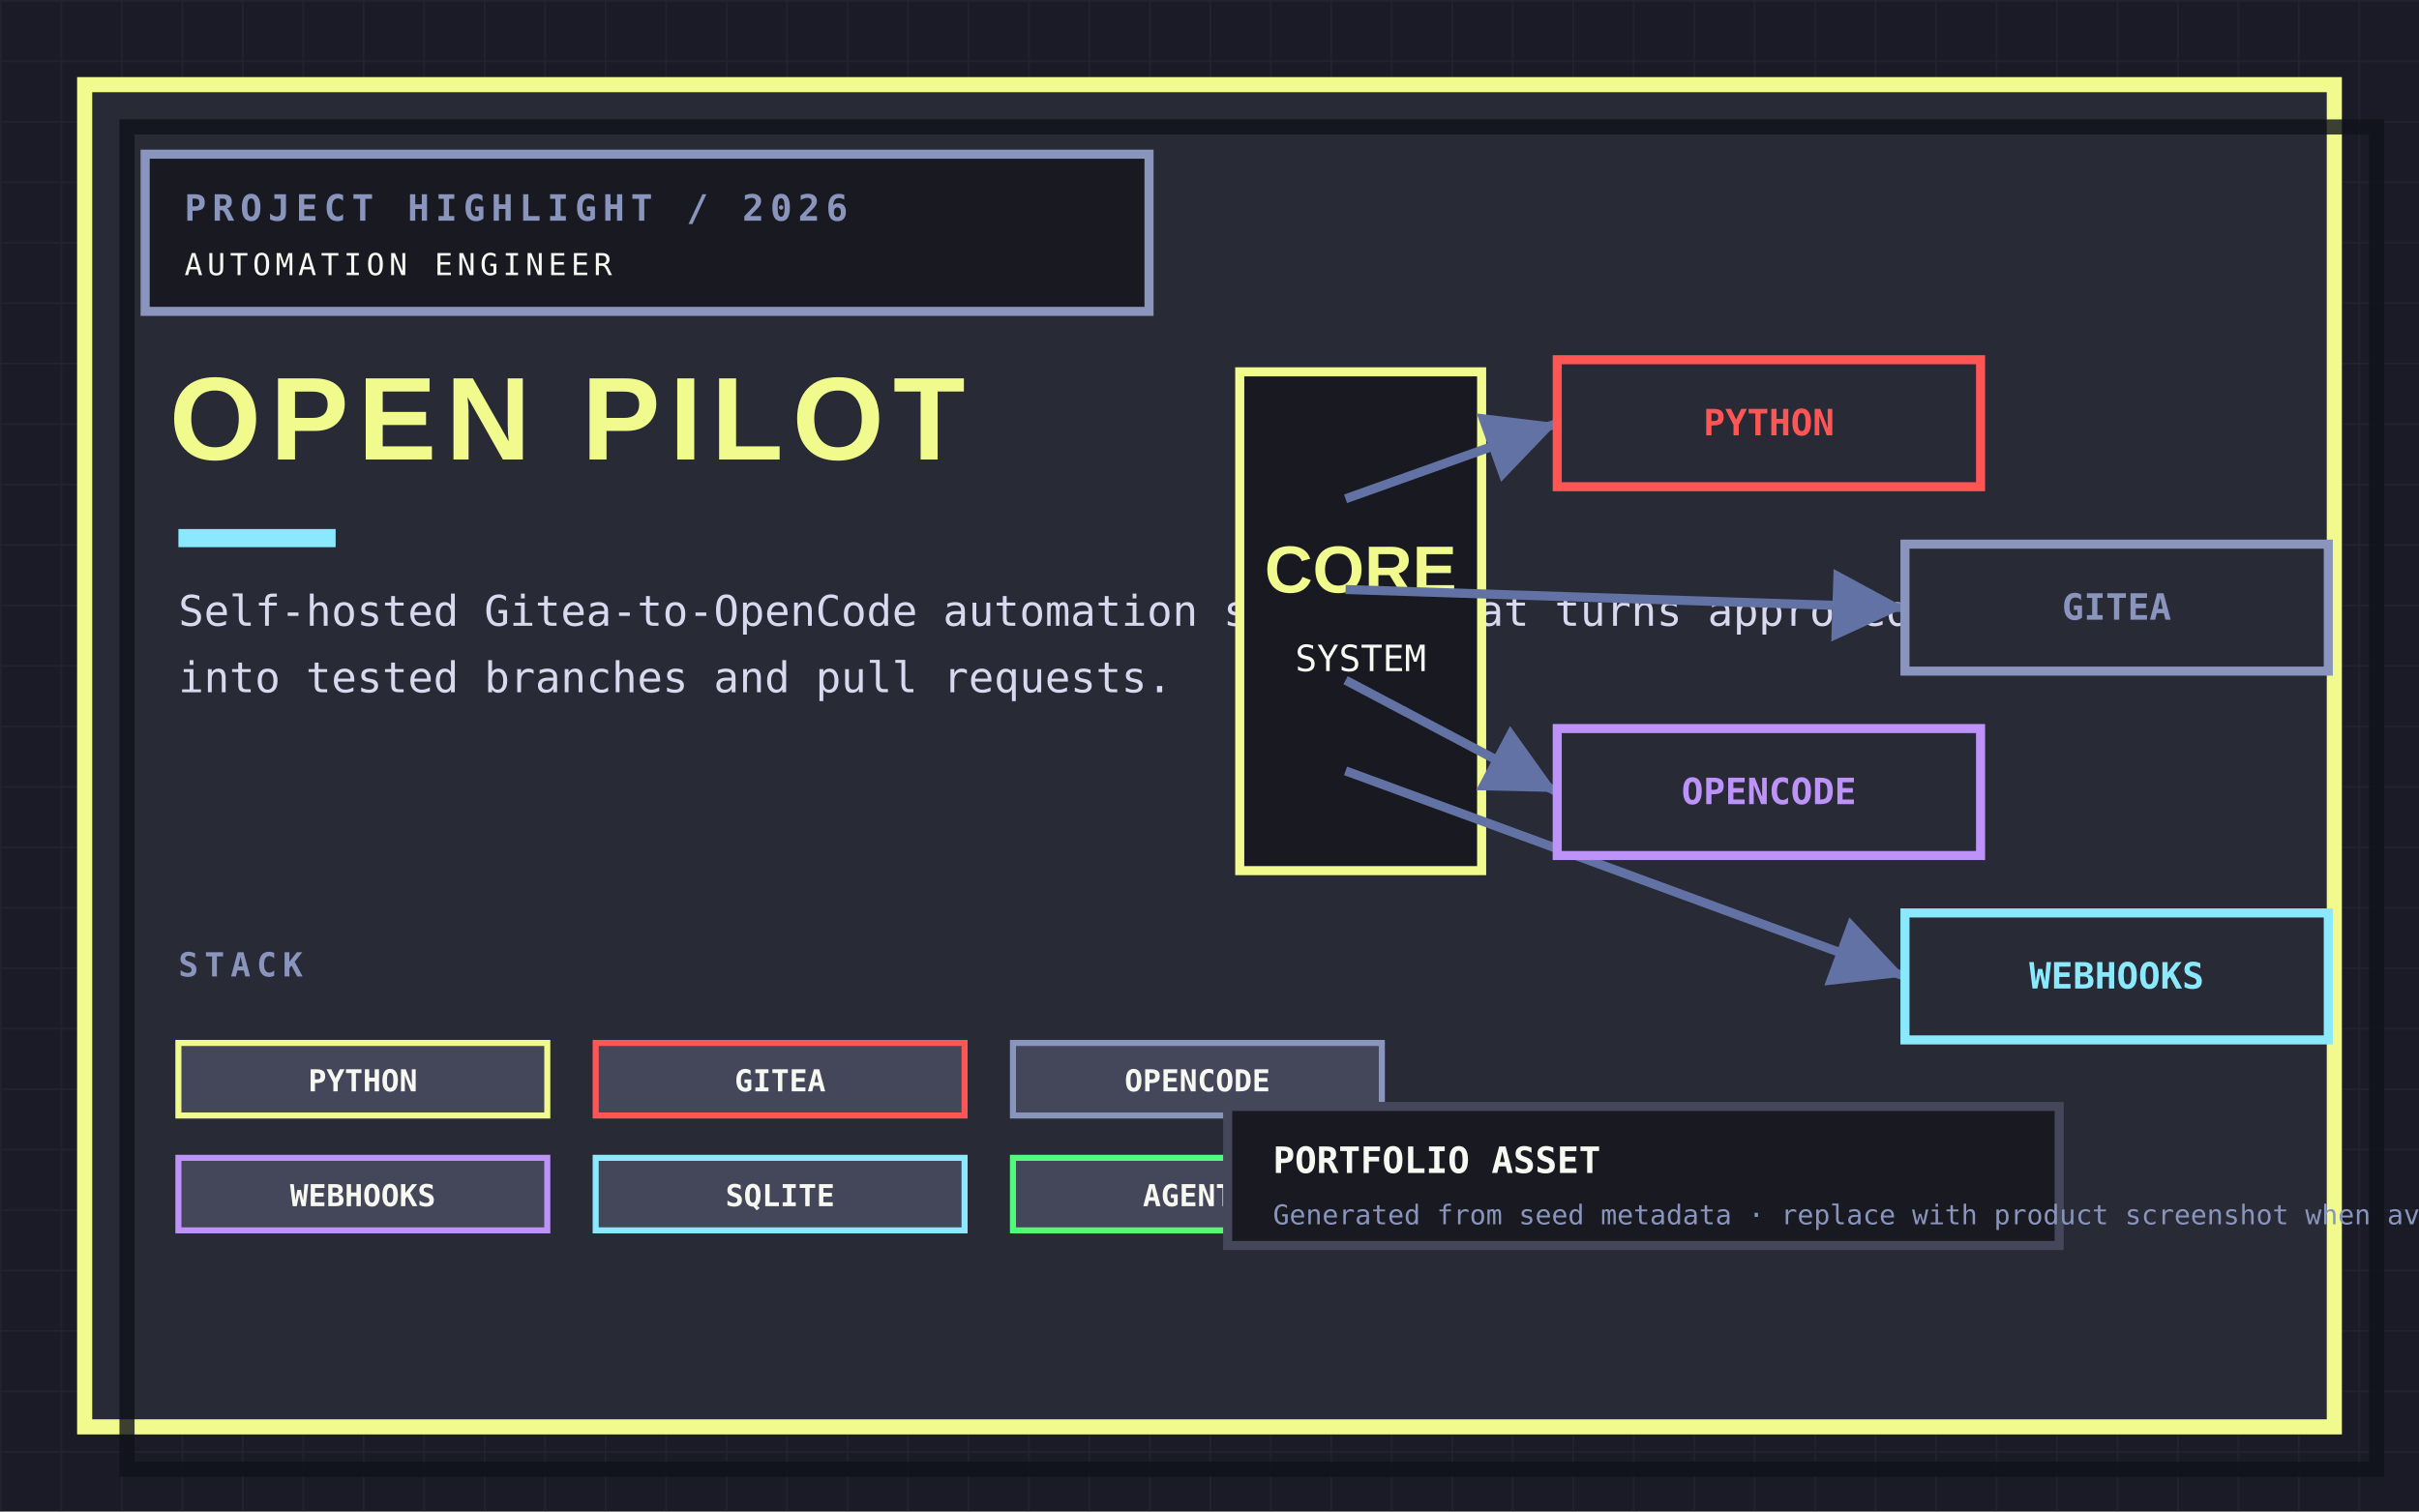
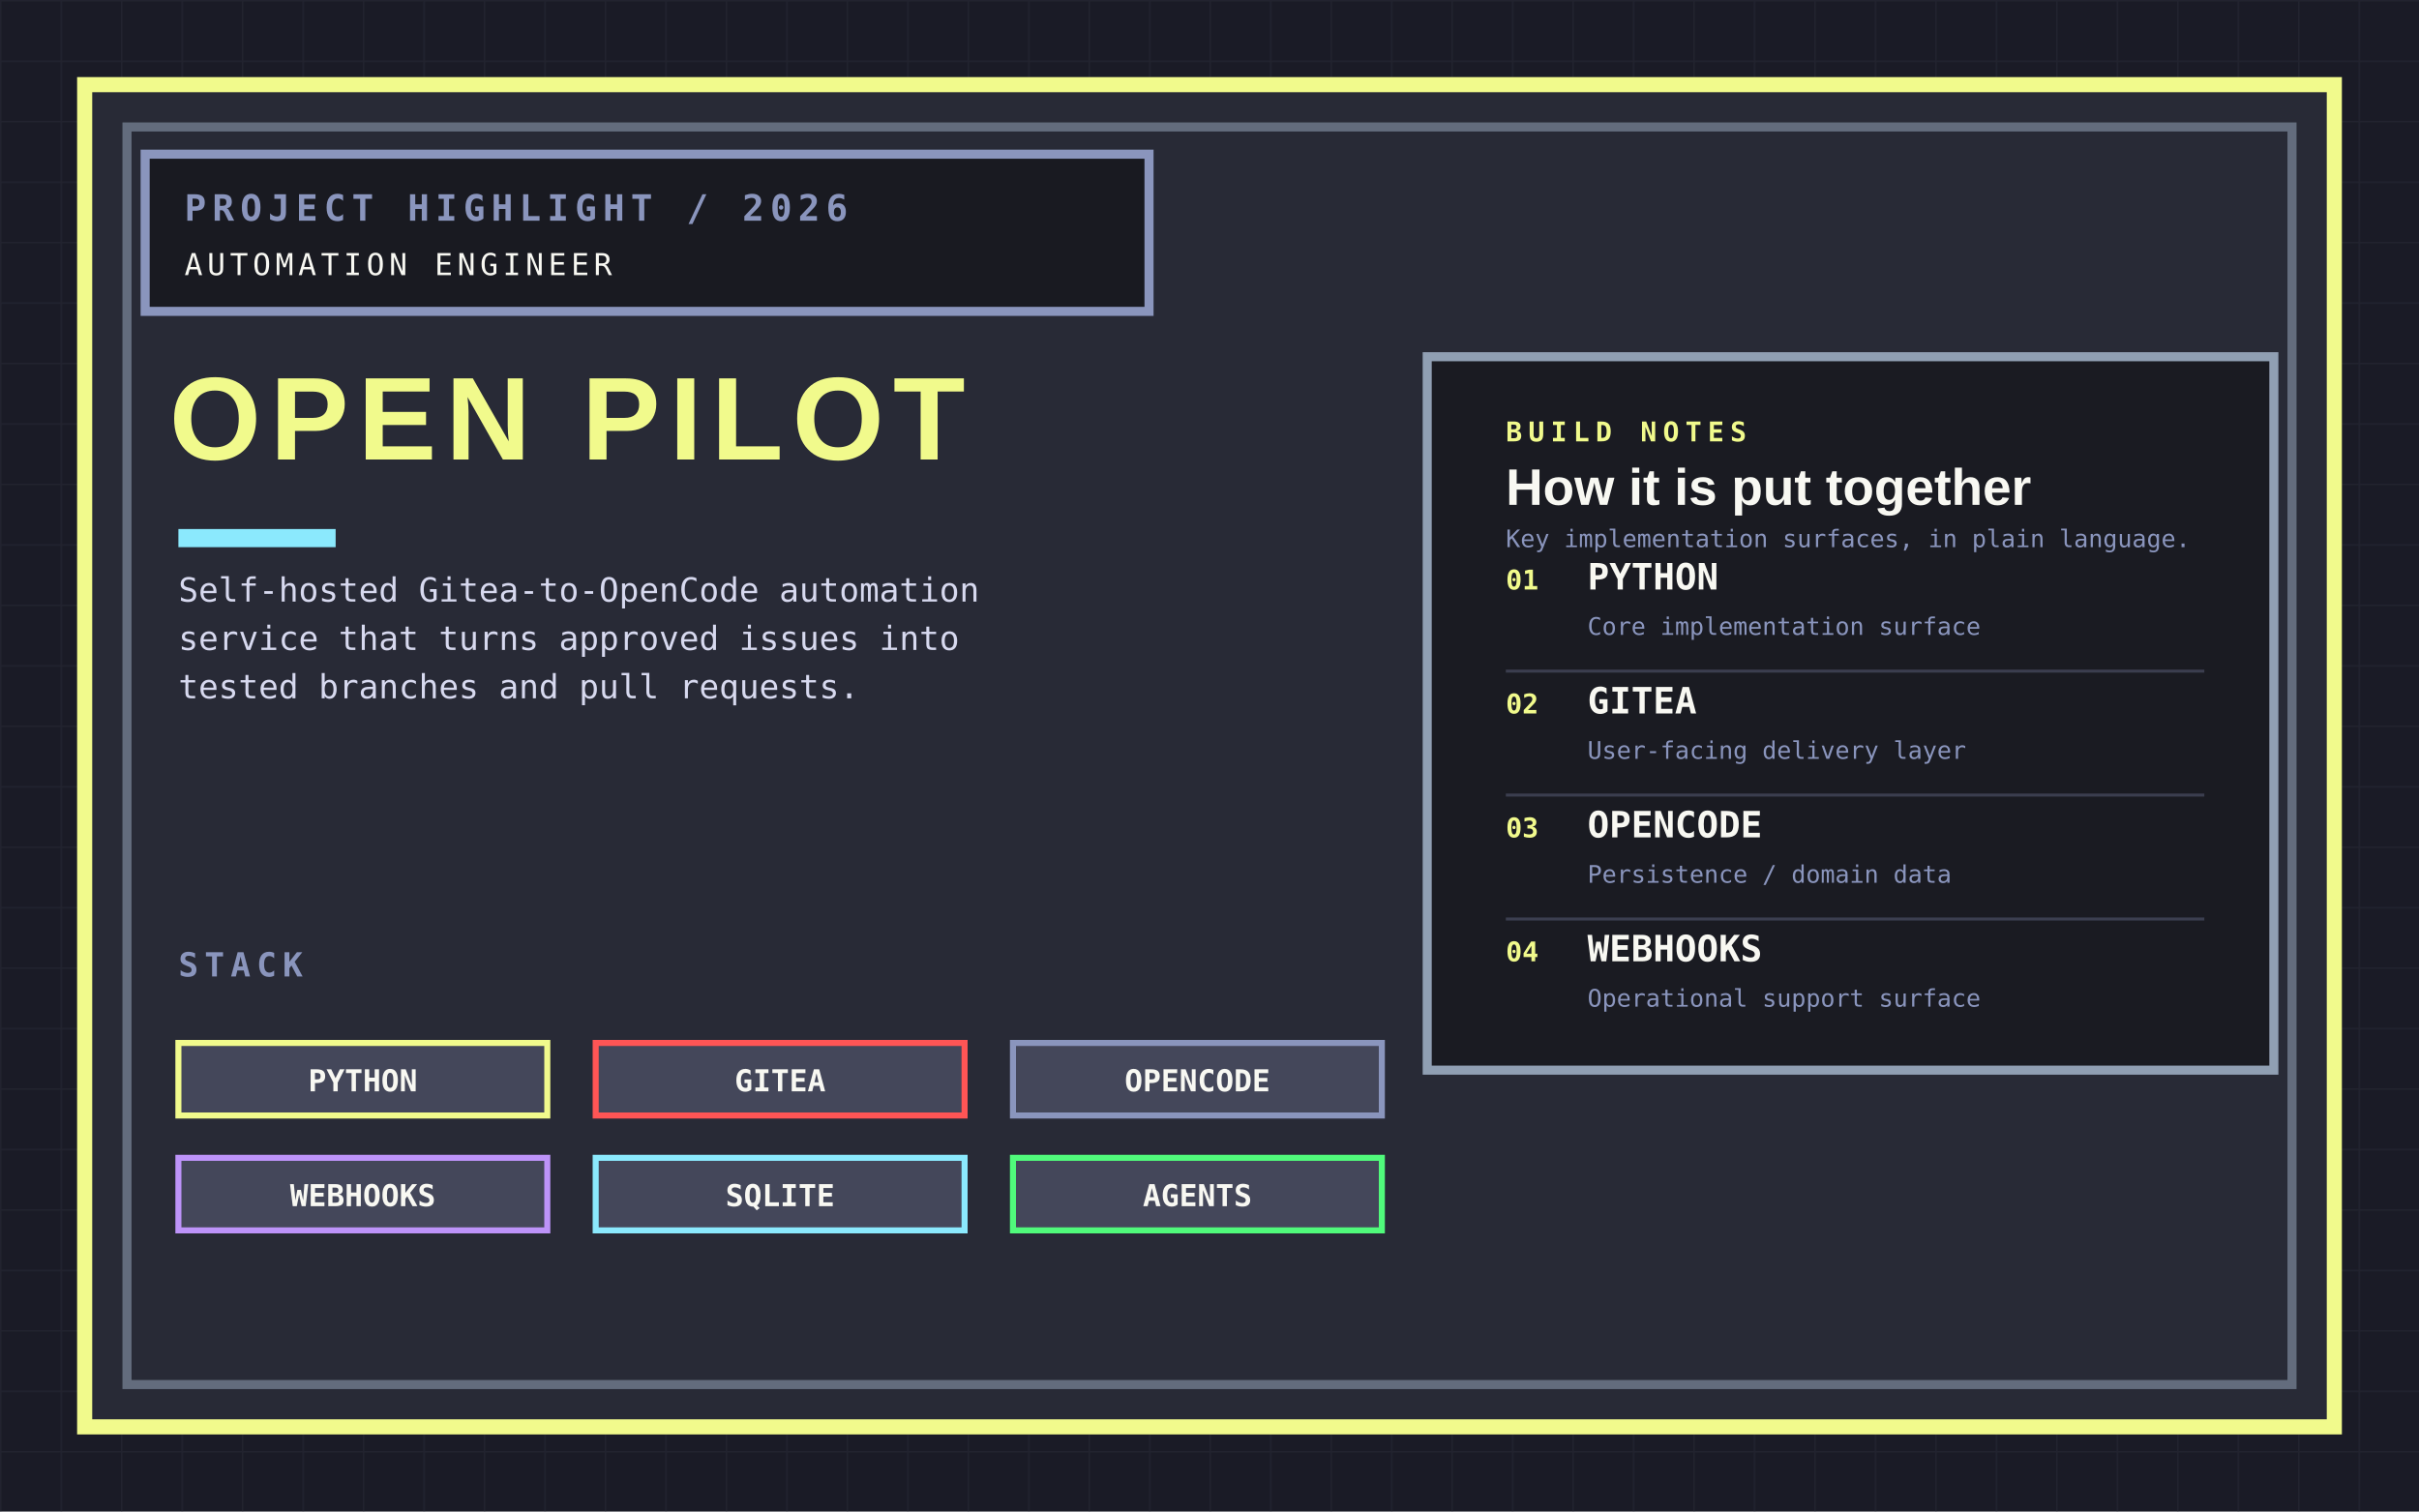
<svg xmlns="http://www.w3.org/2000/svg" viewBox="0 0 1600 1000" role="img" aria-labelledby="title desc">
  <defs>
    <marker id="arrow" markerWidth="12" markerHeight="12" refX="10" refY="6" orient="auto">
      <path d="M2 2 L10 6 L2 10 Z" fill="#6272a4" />
    </marker>
    <pattern id="grid" width="40" height="40" patternUnits="userSpaceOnUse">
      <path d="M40 0H0V40" fill="none" stroke="#282a36" stroke-width="2" opacity="0.55" />
    </pattern>
  </defs>
  <rect width="1600" height="1000" fill="#1a1b26" />
  <rect width="1600" height="1000" fill="url(#grid)" />
  <rect x="56" y="56" width="1488" height="888" fill="#282a36" stroke="#f1fa8c" stroke-width="10" />
-   <rect x="84" y="84" width="1488" height="888" fill="none" stroke="#0f111a" stroke-width="10" opacity="0.8" />
+   <rect x="84" y="84" width="1432" height="832" fill="none" stroke="#94a3b8" stroke-width="6" opacity="0.55" />
  <rect x="96" y="102" width="664" height="104" fill="#191a21" stroke="#8a95bd" stroke-width="6" />
  <text x="122" y="146" fill="#8a95bd" font-family="JetBrains Mono, monospace" font-size="24" font-weight="700" letter-spacing="4">PROJECT HIGHLIGHT / 2026</text>
  <text x="122" y="182" fill="#f8f8f2" font-family="JetBrains Mono, monospace" font-size="20" letter-spacing="3">AUTOMATION ENGINEER</text>
  <text x="112" y="304" fill="#f1fa8c" font-family="Space Grotesk, Arial, sans-serif" font-size="78" font-weight="800" letter-spacing="6">OPEN PILOT</text>
  <rect x="118" y="350" width="104" height="12" fill="#8be9fd" />
-   <text x="118" y="414" fill="#d7d9ef" font-family="JetBrains Mono, monospace" font-size="28">Self-hosted Gitea-to-OpenCode automation service that turns approved issues</text>
-   <text x="118" y="458" fill="#d7d9ef" font-family="JetBrains Mono, monospace" font-size="28">into tested branches and pull requests.</text>
+   <text x="118" y="398" fill="#d7d9ef" font-family="JetBrains Mono, monospace" font-size="22">Self-hosted Gitea-to-OpenCode automation</text>
+   <text x="118" y="430" fill="#d7d9ef" font-family="JetBrains Mono, monospace" font-size="22">service that turns approved issues into</text>
+   <text x="118" y="462" fill="#d7d9ef" font-family="JetBrains Mono, monospace" font-size="22">tested branches and pull requests.</text>
  <text x="118" y="646" fill="#8a95bd" font-family="JetBrains Mono, monospace" font-size="22" font-weight="700" letter-spacing="4">STACK</text>
  <rect x="118" y="690" width="244" height="48" fill="#44475a" stroke="#f1fa8c" stroke-width="4" />
  <text x="240" y="722" text-anchor="middle" fill="#f8f8f2" font-family="JetBrains Mono, monospace" font-size="20" font-weight="700">PYTHON</text>
  <rect x="394" y="690" width="244" height="48" fill="#44475a" stroke="#ff5555" stroke-width="4" />
  <text x="516" y="722" text-anchor="middle" fill="#f8f8f2" font-family="JetBrains Mono, monospace" font-size="20" font-weight="700">GITEA</text>
  <rect x="670" y="690" width="244" height="48" fill="#44475a" stroke="#8a95bd" stroke-width="4" />
  <text x="792" y="722" text-anchor="middle" fill="#f8f8f2" font-family="JetBrains Mono, monospace" font-size="20" font-weight="700">OPENCODE</text>
  <rect x="118" y="766" width="244" height="48" fill="#44475a" stroke="#bd93f9" stroke-width="4" />
  <text x="240" y="798" text-anchor="middle" fill="#f8f8f2" font-family="JetBrains Mono, monospace" font-size="20" font-weight="700">WEBHOOKS</text>
  <rect x="394" y="766" width="244" height="48" fill="#44475a" stroke="#8be9fd" stroke-width="4" />
  <text x="516" y="798" text-anchor="middle" fill="#f8f8f2" font-family="JetBrains Mono, monospace" font-size="20" font-weight="700">SQLITE</text>
  <rect x="670" y="766" width="244" height="48" fill="#44475a" stroke="#50fa7b" stroke-width="4" />
  <text x="792" y="798" text-anchor="middle" fill="#f8f8f2" font-family="JetBrains Mono, monospace" font-size="20" font-weight="700">AGENTS</text>
-   <rect x="820" y="246" width="160" height="330" fill="#191a21" stroke="#f1fa8c" stroke-width="6" />
-   <text x="900" y="392" text-anchor="middle" fill="#f1fa8c" font-family="Space Grotesk, Arial, sans-serif" font-size="44" font-weight="800">CORE</text>
-   <text x="900" y="444" text-anchor="middle" fill="#f8f8f2" font-family="JetBrains Mono, monospace" font-size="24">SYSTEM</text>
-   <path d="M890 330 L1030 280" stroke="#6272a4" stroke-width="6" fill="none" marker-end="url(#arrow)" />
-   <path d="M890 390 L1260 402" stroke="#6272a4" stroke-width="6" fill="none" marker-end="url(#arrow)" />
-   <path d="M890 450 L1030 524" stroke="#6272a4" stroke-width="6" fill="none" marker-end="url(#arrow)" />
-   <path d="M890 510 L1260 646" stroke="#6272a4" stroke-width="6" fill="none" marker-end="url(#arrow)" />
-   <rect x="1030" y="238" width="280" height="84" fill="#282a36" stroke="#ff5555" stroke-width="6" />
-   <text x="1170" y="288" text-anchor="middle" fill="#ff5555" font-family="JetBrains Mono, monospace" font-size="24" font-weight="700">PYTHON</text>
-   <rect x="1260" y="360" width="280" height="84" fill="#282a36" stroke="#8a95bd" stroke-width="6" />
-   <text x="1400" y="410" text-anchor="middle" fill="#8a95bd" font-family="JetBrains Mono, monospace" font-size="24" font-weight="700">GITEA</text>
-   <rect x="1030" y="482" width="280" height="84" fill="#282a36" stroke="#bd93f9" stroke-width="6" />
-   <text x="1170" y="532" text-anchor="middle" fill="#bd93f9" font-family="JetBrains Mono, monospace" font-size="24" font-weight="700">OPENCODE</text>
-   <rect x="1260" y="604" width="280" height="84" fill="#282a36" stroke="#8be9fd" stroke-width="6" />
-   <text x="1400" y="654" text-anchor="middle" fill="#8be9fd" font-family="JetBrains Mono, monospace" font-size="24" font-weight="700">WEBHOOKS</text>
-   <rect x="812" y="732" width="550" height="92" fill="#191a21" stroke="#44475a" stroke-width="6" />
-   <text x="842" y="776" fill="#f8f8f2" font-family="JetBrains Mono, monospace" font-size="24" font-weight="700">PORTFOLIO ASSET</text>
-   <text x="842" y="810" fill="#8a95bd" font-family="JetBrains Mono, monospace" font-size="18">Generated from seed metadata · replace with product screenshot when available</text>
+   <rect x="944" y="236" width="560" height="472" fill="#191a21" stroke="#94a3b8" stroke-width="6" opacity="0.96" />
+   <text x="996" y="292" fill="#f1fa8c" font-family="JetBrains Mono, monospace" font-size="18" font-weight="700" letter-spacing="4">BUILD NOTES</text>
+   <text x="996" y="334" fill="#f8f8f2" font-family="Space Grotesk, Arial, sans-serif" font-size="34" font-weight="800">How it is put together</text>
+   <text x="996" y="362" fill="#8a95bd" font-family="JetBrains Mono, monospace" font-size="16">Key implementation surfaces, in plain language.</text>
+   <text x="996" y="390" fill="#f1fa8c" font-family="JetBrains Mono, monospace" font-size="18" font-weight="700">01</text>
+   <text x="1050" y="390" fill="#f8f8f2" font-family="JetBrains Mono, monospace" font-size="24" font-weight="700">PYTHON</text>
+   <text x="1050" y="420" fill="#8a95bd" font-family="JetBrains Mono, monospace" font-size="16">Core implementation surface</text>
+   <line x1="996" y1="444" x2="1458" y2="444" stroke="#44475a" stroke-width="2" opacity="0.8" />
+   <text x="996" y="472" fill="#f1fa8c" font-family="JetBrains Mono, monospace" font-size="18" font-weight="700">02</text>
+   <text x="1050" y="472" fill="#f8f8f2" font-family="JetBrains Mono, monospace" font-size="24" font-weight="700">GITEA</text>
+   <text x="1050" y="502" fill="#8a95bd" font-family="JetBrains Mono, monospace" font-size="16">User-facing delivery layer</text>
+   <line x1="996" y1="526" x2="1458" y2="526" stroke="#44475a" stroke-width="2" opacity="0.8" />
+   <text x="996" y="554" fill="#f1fa8c" font-family="JetBrains Mono, monospace" font-size="18" font-weight="700">03</text>
+   <text x="1050" y="554" fill="#f8f8f2" font-family="JetBrains Mono, monospace" font-size="24" font-weight="700">OPENCODE</text>
+   <text x="1050" y="584" fill="#8a95bd" font-family="JetBrains Mono, monospace" font-size="16">Persistence / domain data</text>
+   <line x1="996" y1="608" x2="1458" y2="608" stroke="#44475a" stroke-width="2" opacity="0.8" />
+   <text x="996" y="636" fill="#f1fa8c" font-family="JetBrains Mono, monospace" font-size="18" font-weight="700">04</text>
+   <text x="1050" y="636" fill="#f8f8f2" font-family="JetBrains Mono, monospace" font-size="24" font-weight="700">WEBHOOKS</text>
+   <text x="1050" y="666" fill="#8a95bd" font-family="JetBrains Mono, monospace" font-size="16">Operational support surface</text>
</svg>
